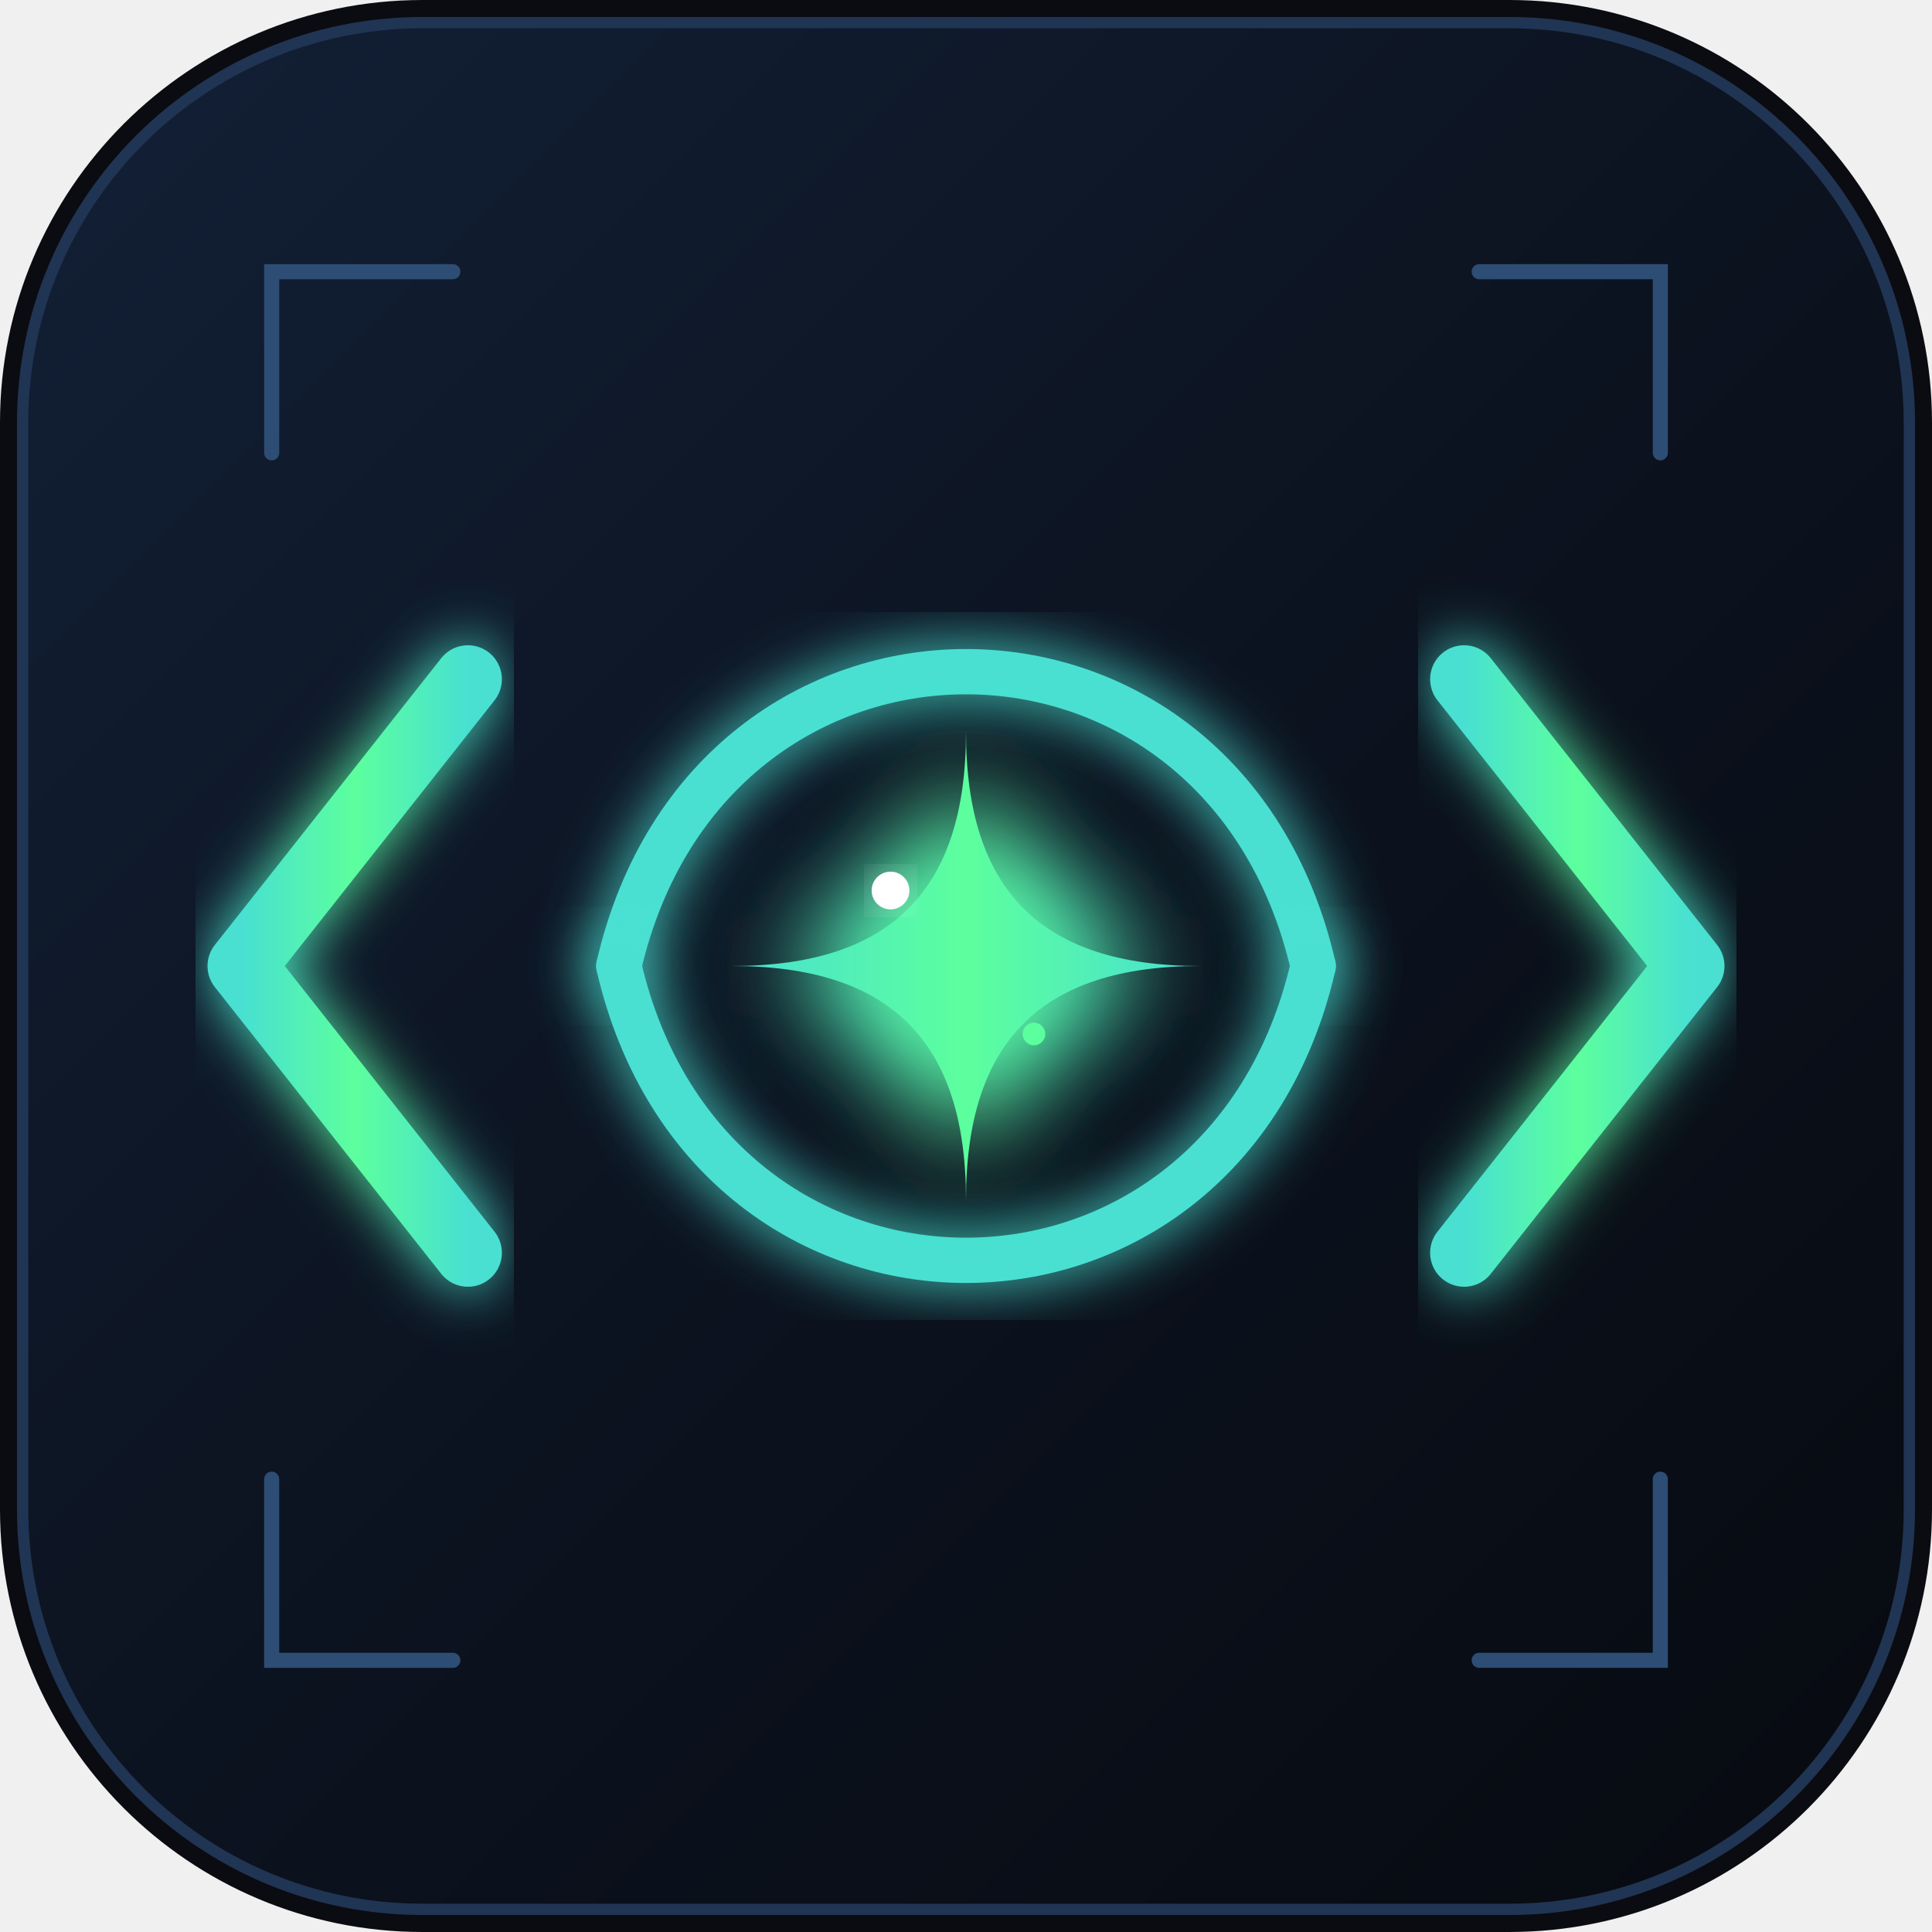
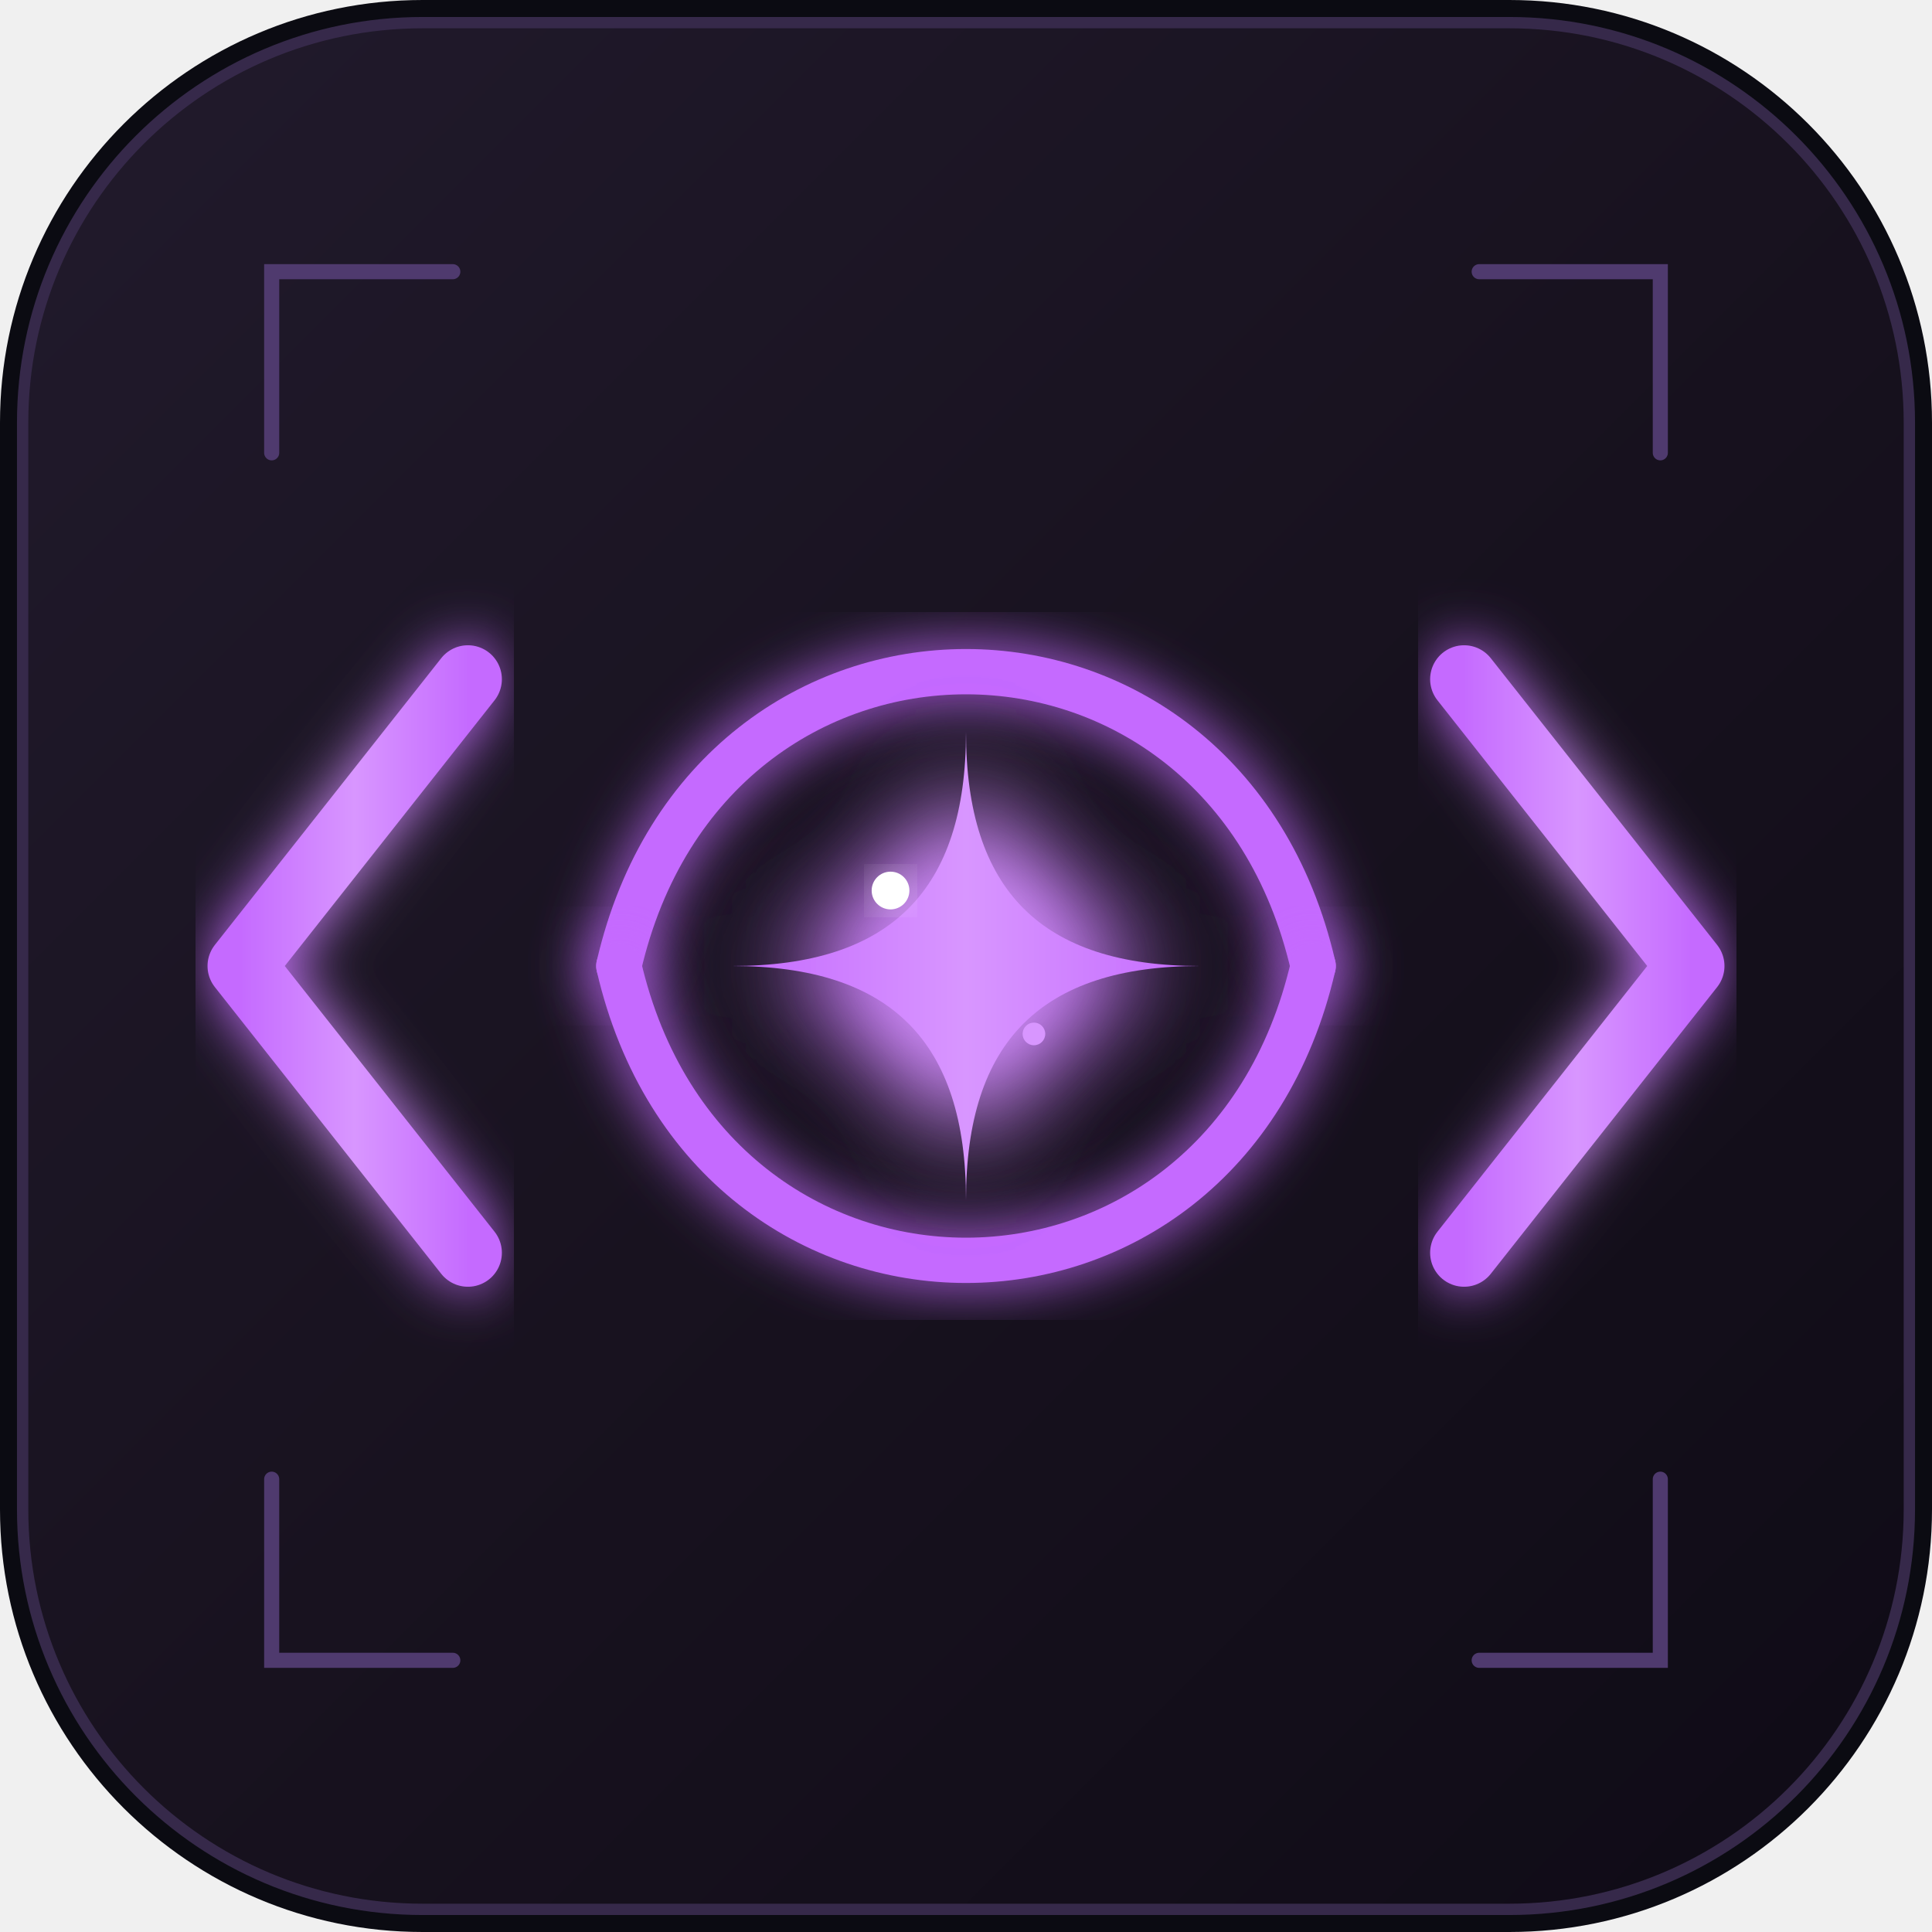
<svg xmlns="http://www.w3.org/2000/svg" viewBox="0 0 512 512" width="512" height="512">
  <defs>
    <linearGradient id="tileGrad" x1="0%" y1="0%" x2="100%" y2="100%">
-       <stop offset="0%" stop-color="#122036" />
-       <stop offset="50%" stop-color="#0c1320" />
-       <stop offset="100%" stop-color="#070a10" />
+       <stop offset="0%" stop-color="#211a2c" />
+       <stop offset="50%" stop-color="#18121f" />
+       <stop offset="100%" stop-color="#0f0b16" />
    </linearGradient>
    <linearGradient id="scryEyeGrad" x1="0%" y1="0%" x2="100%" y2="0%">
-       <stop offset="0%" stop-color="#48e0d2" />
-       <stop offset="50%" stop-color="#5cff9d" />
-       <stop offset="100%" stop-color="#48e0d2" />
+       <stop offset="0%" stop-color="#c56bff" />
+       <stop offset="50%" stop-color="#d896ff" />
+       <stop offset="100%" stop-color="#c56bff" />
    </linearGradient>
    <radialGradient id="pupilAura" cx="50%" cy="50%" r="50%">
-       <stop offset="0%" stop-color="#5cff9d" stop-opacity="0.8" />
-       <stop offset="40%" stop-color="#48e0d2" stop-opacity="0.4" />
-       <stop offset="100%" stop-color="#0c1320" stop-opacity="0" />
+       <stop offset="0%" stop-color="#d896ff" stop-opacity="0.8" />
+       <stop offset="40%" stop-color="#c56bff" stop-opacity="0.4" />
+       <stop offset="100%" stop-color="#18121f" stop-opacity="0" />
    </radialGradient>
    <filter id="hudGlow" x="-20%" y="-20%" width="140%" height="140%">
      <feGaussianBlur stdDeviation="8" result="blur" />
      <feComposite in="SourceGraphic" in2="blur" operator="over" />
    </filter>
    <filter id="intenseGlow" x="-30%" y="-30%" width="160%" height="160%">
      <feGaussianBlur stdDeviation="14" result="blur1" />
      <feGaussianBlur stdDeviation="5" result="blur2" />
      <feMerge>
        <feMergeNode in="blur1" />
        <feMergeNode in="blur2" />
        <feMergeNode in="SourceGraphic" />
      </feMerge>
    </filter>
  </defs>
  <rect x="0" y="0" width="512" height="512" rx="112" fill="#0b0b12" />
-   <rect x="6" y="6" width="500" height="500" rx="106" fill="url(#tileGrad)" stroke="#203453" stroke-width="3" />
-   <path d="M 72 120 L 72 72 L 120 72" stroke="#2e4d75" stroke-width="4" stroke-linecap="round" fill="none" />
-   <path d="M 440 120 L 440 72 L 392 72" stroke="#2e4d75" stroke-width="4" stroke-linecap="round" fill="none" />
-   <path d="M 72 392 L 72 440 L 120 440" stroke="#2e4d75" stroke-width="4" stroke-linecap="round" fill="none" />
-   <path d="M 440 392 L 440 440 L 392 440" stroke="#2e4d75" stroke-width="4" stroke-linecap="round" fill="none" />
+   <rect x="6" y="6" width="500" height="500" rx="106" fill="url(#tileGrad)" stroke="#36294a" stroke-width="3" />
+   <path d="M 72 120 L 72 72 L 120 72" stroke="#4f3a6e" stroke-width="4" stroke-linecap="round" fill="none" />
+   <path d="M 440 120 L 440 72 L 392 72" stroke="#4f3a6e" stroke-width="4" stroke-linecap="round" fill="none" />
+   <path d="M 72 392 L 72 440 L 120 440" stroke="#4f3a6e" stroke-width="4" stroke-linecap="round" fill="none" />
+   <path d="M 440 392 L 440 440 L 392 440" stroke="#4f3a6e" stroke-width="4" stroke-linecap="round" fill="none" />
  <path d="M 124 180 L 64 256 L 124 332" stroke="url(#scryEyeGrad)" stroke-width="18" stroke-linecap="round" stroke-linejoin="round" fill="none" filter="url(#hudGlow)" />
  <path d="M 388 180 L 448 256 L 388 332" stroke="url(#scryEyeGrad)" stroke-width="18" stroke-linecap="round" stroke-linejoin="round" fill="none" filter="url(#hudGlow)" />
-   <path d="M 164 256 C 188 152, 324 152, 348 256" stroke="#48e0d2" stroke-width="12" stroke-linecap="round" fill="none" filter="url(#hudGlow)" />
-   <path d="M 164 256 C 188 360, 324 360, 348 256" stroke="#48e0d2" stroke-width="12" stroke-linecap="round" fill="none" filter="url(#hudGlow)" />
+   <path d="M 164 256 C 188 152, 324 152, 348 256" stroke="#c56bff" stroke-width="12" stroke-linecap="round" fill="none" filter="url(#hudGlow)" />
+   <path d="M 164 256 C 188 360, 324 360, 348 256" stroke="#c56bff" stroke-width="12" stroke-linecap="round" fill="none" filter="url(#hudGlow)" />
  <circle cx="256" cy="256" r="64" fill="url(#pupilAura)" />
  <path d="M 256 194 C 256 236, 276 256, 318 256 C 276 256, 256 276, 256 318 C 256 276, 236 256, 194 256 C 236 256, 256 236, 256 194 Z" fill="url(#scryEyeGrad)" filter="url(#intenseGlow)" />
  <circle cx="236" cy="236" r="5" fill="#ffffff" filter="url(#hudGlow)" />
-   <circle cx="274" cy="274" r="3" fill="#5cff9d" />
+   <circle cx="274" cy="274" r="3" fill="#d896ff" />
</svg>
